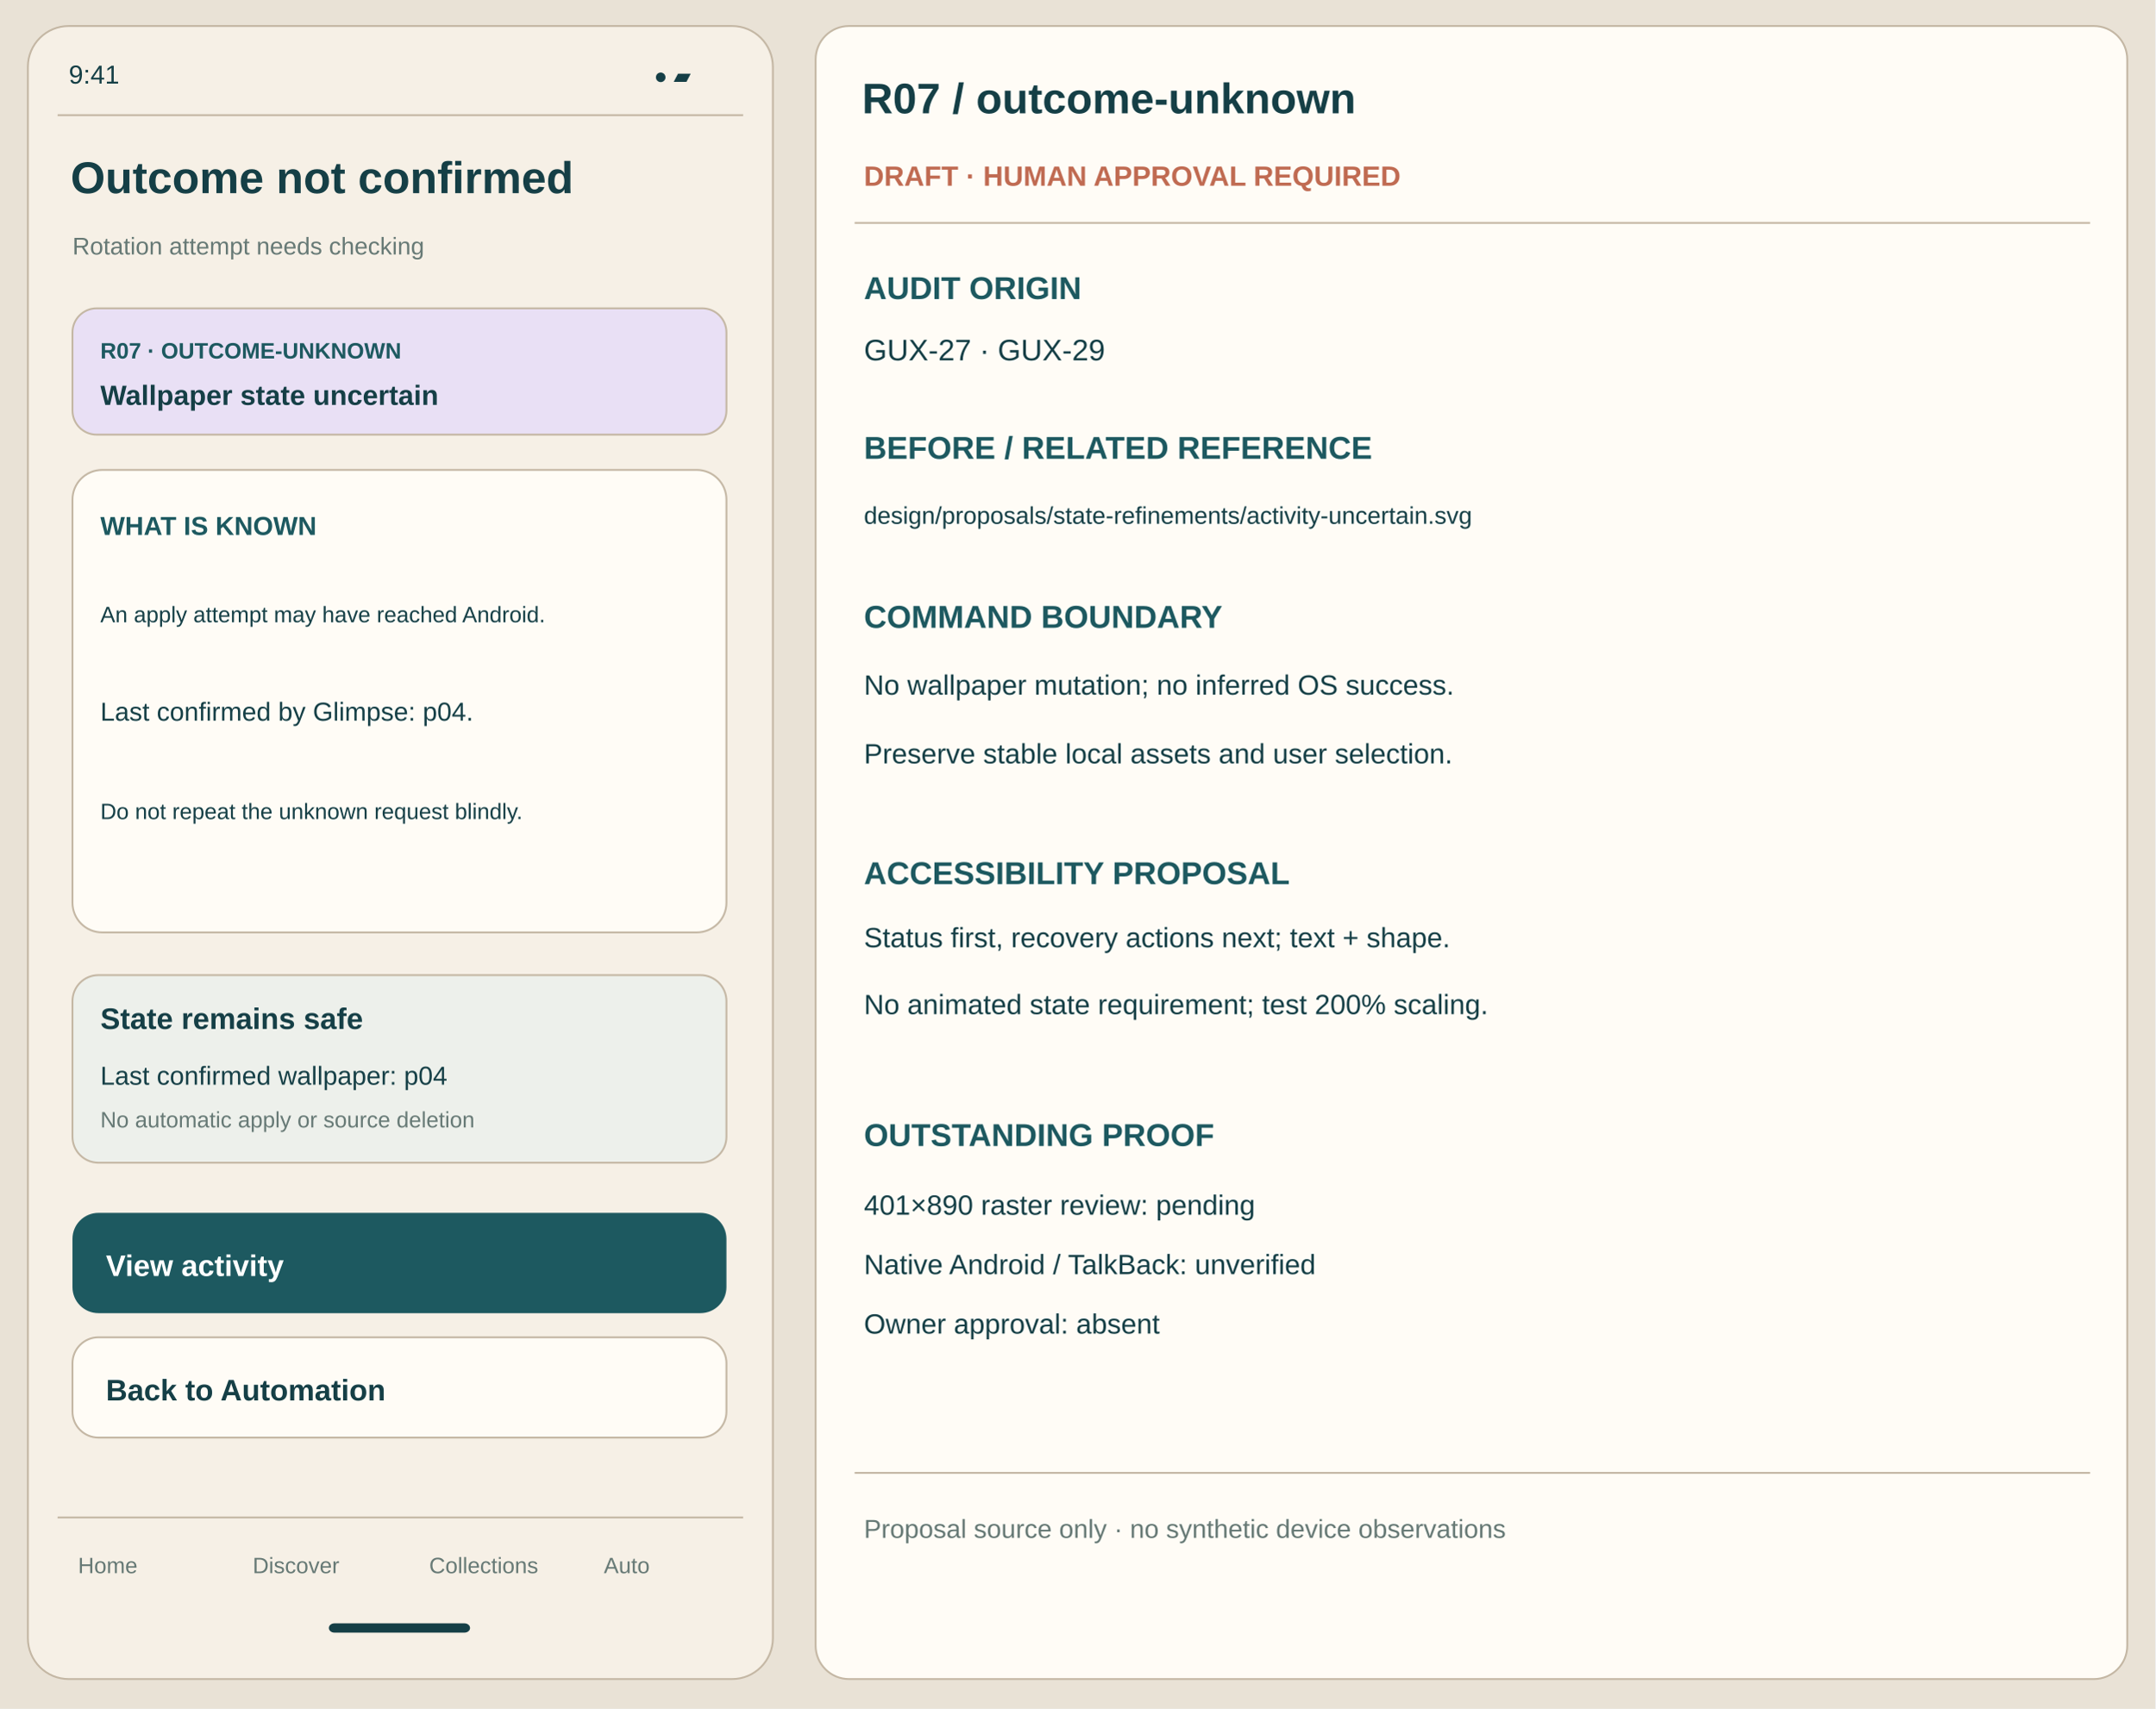
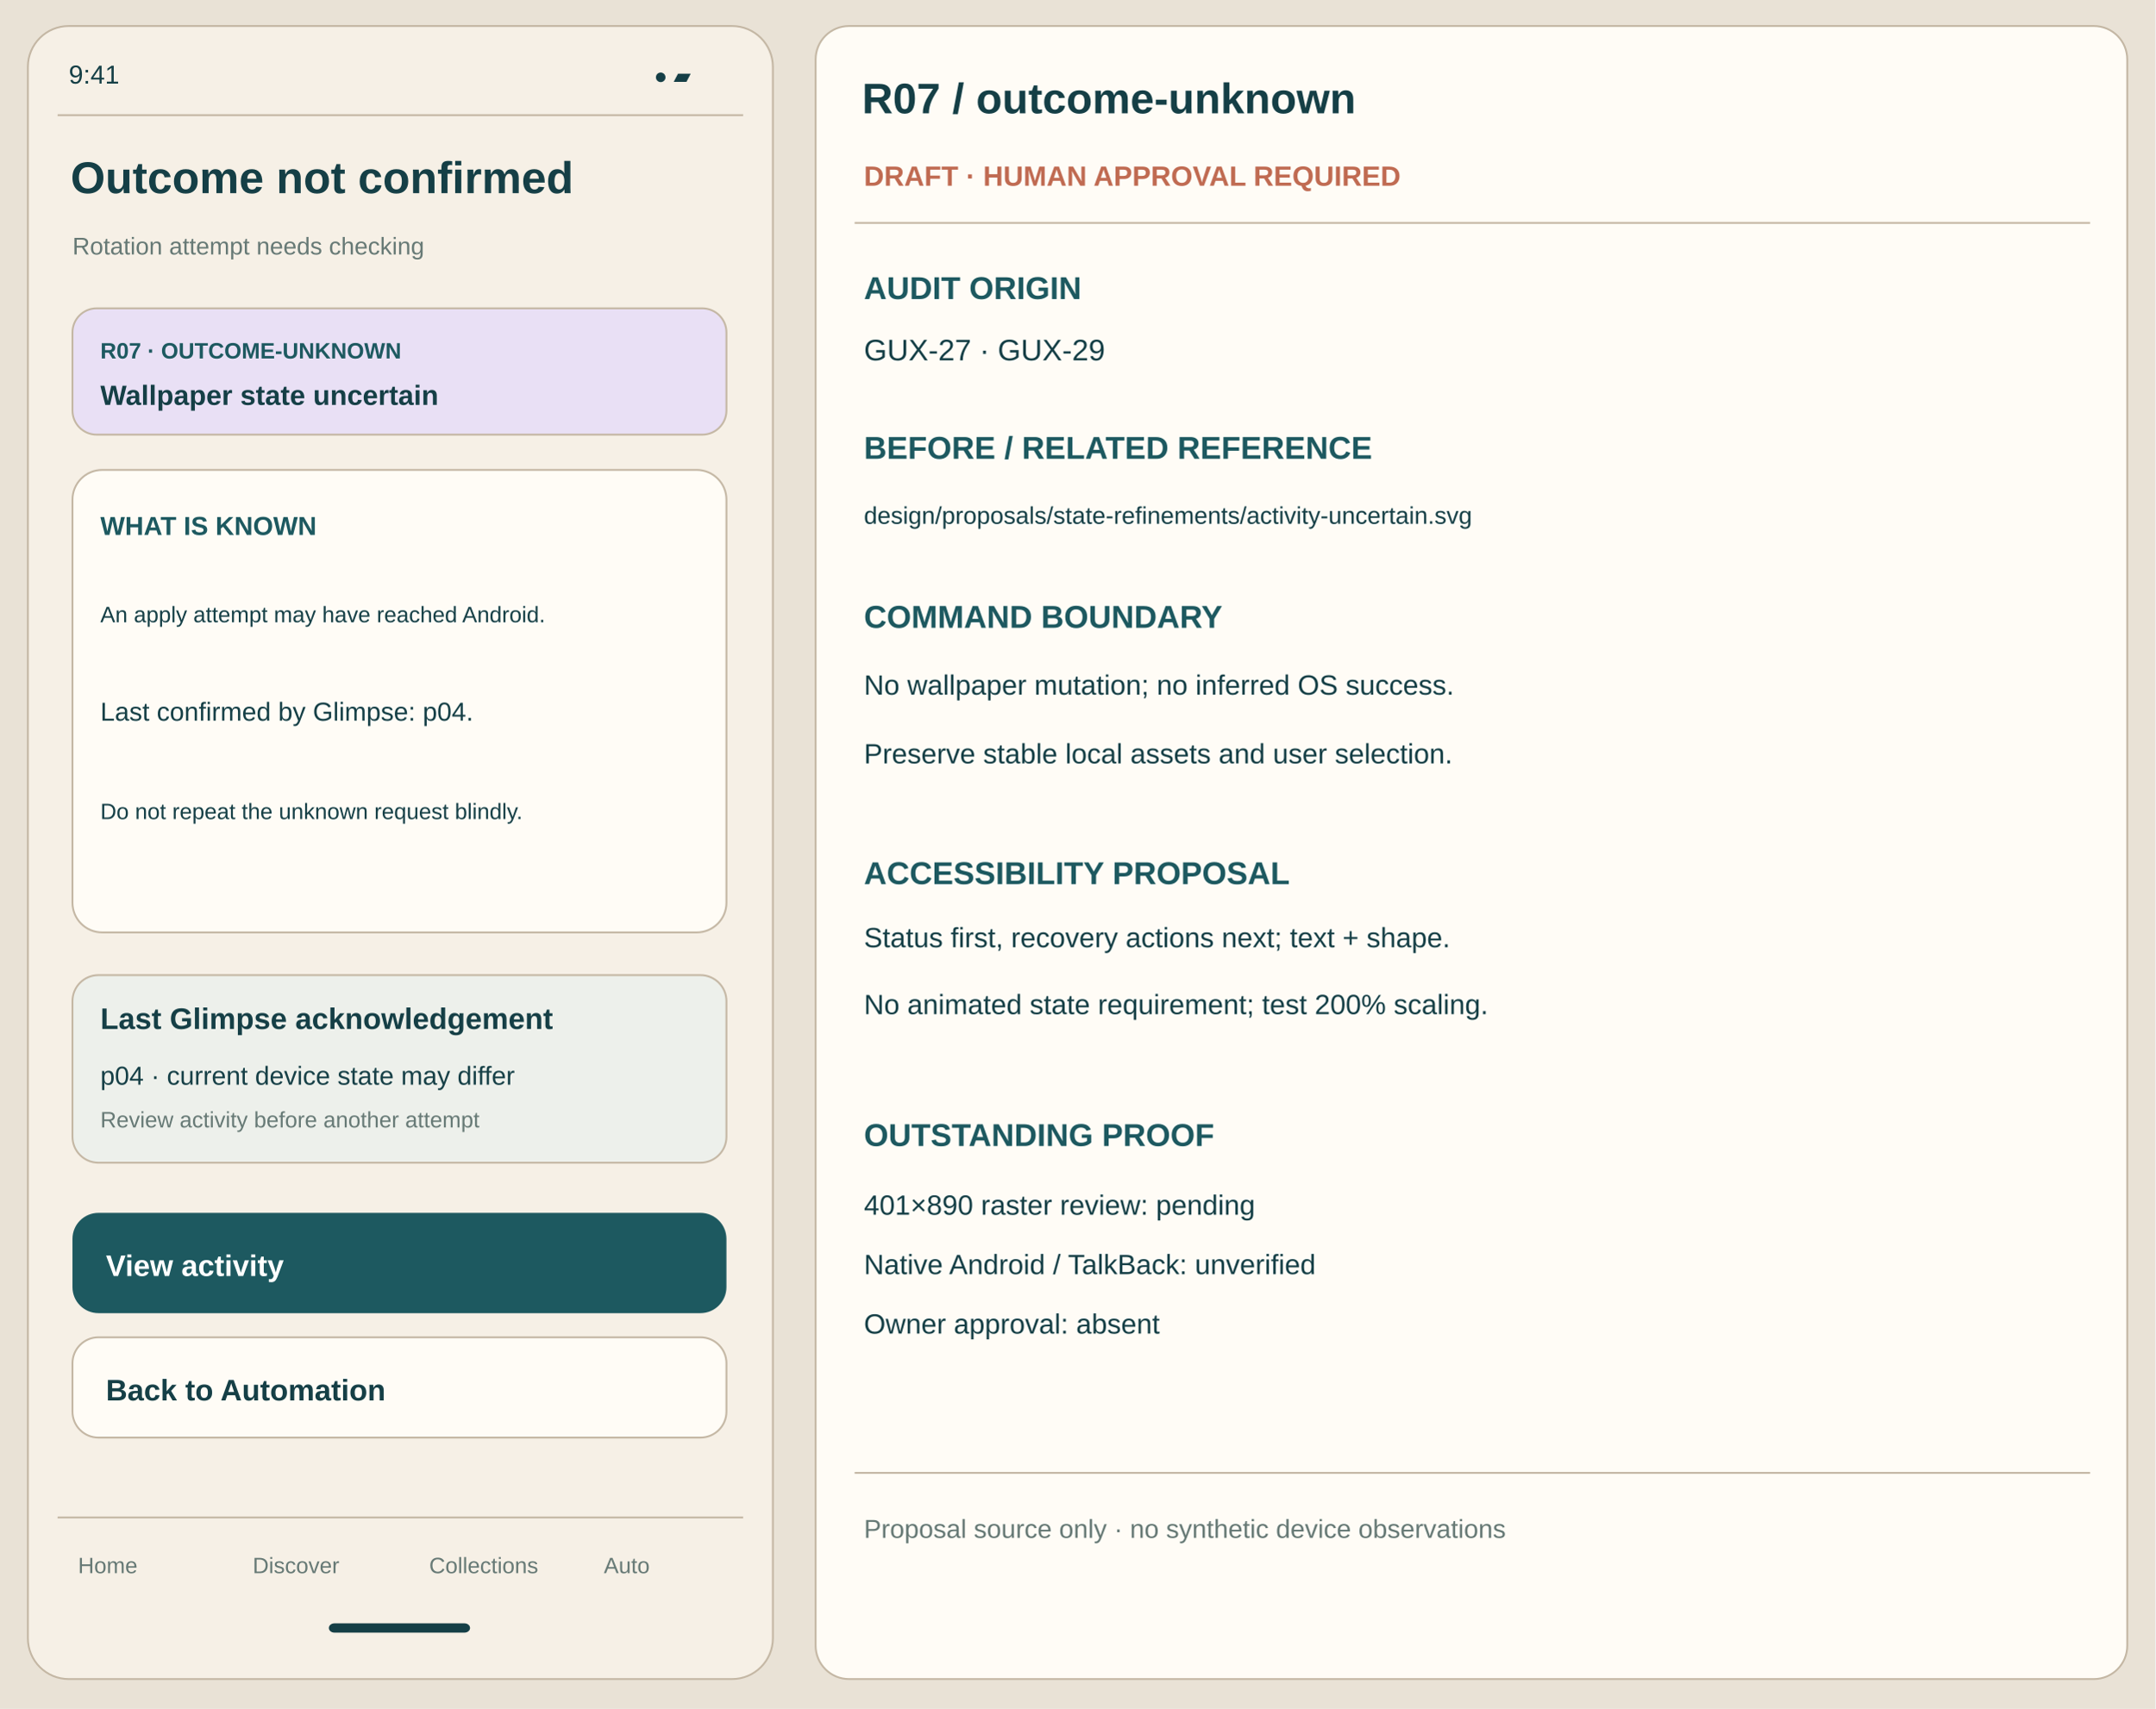
<svg xmlns="http://www.w3.org/2000/svg" width="1160" height="920" viewBox="0 0 1160 920" role="img" aria-label="R07 Outcome not confirmed draft visual reference">
  <rect x="0" y="0" width="1160" height="920" rx="0" fill="#E9E2D6" stroke="none" />
  <rect x="15" y="14" width="401" height="890" rx="22" fill="#F6F0E6" stroke="#C4B7A4" />
  <text x="37" y="45" font-family="Arial,Helvetica,sans-serif" font-size="14" fill="#153F46" font-weight="500">9:41</text>
  <text x="352" y="45" font-family="Arial,Helvetica,sans-serif" font-size="12" fill="#153F46" font-weight="500">● ▰</text>
  <path d="M31 62H400" stroke="#C4B7A4" />
  <text x="38" y="104" font-family="Arial,Helvetica,sans-serif" font-size="24" fill="#153F46" font-weight="700">Outcome not confirmed</text>
  <text x="39" y="137" font-family="Arial,Helvetica,sans-serif" font-size="13" fill="#667975" font-weight="500">Rotation attempt needs checking</text>
  <rect x="39" y="166" width="352" height="68" rx="13" fill="#E9E0F5" stroke="#C4B7A4" />
  <text x="54" y="193" font-family="Arial,Helvetica,sans-serif" font-size="12" fill="#1D5960" font-weight="700">R07 · OUTCOME-UNKNOWN</text>
  <text x="54" y="218" font-family="Arial,Helvetica,sans-serif" font-size="15" fill="#153F46" font-weight="700">Wallpaper state uncertain</text>
  <rect x="39" y="253" width="352" height="249" rx="16" fill="#FFFCF6" stroke="#C4B7A4" />
  <text x="54" y="288" font-family="Arial,Helvetica,sans-serif" font-size="14" fill="#1D5960" font-weight="700">WHAT IS KNOWN</text>
  <text x="54" y="335" font-family="Arial,Helvetica,sans-serif" font-size="12" fill="#153F46" font-weight="500">An apply attempt may have reached Android.</text>
  <text x="54" y="388" font-family="Arial,Helvetica,sans-serif" font-size="14" fill="#153F46" font-weight="500">Last confirmed by Glimpse: p04.</text>
  <text x="54" y="441" font-family="Arial,Helvetica,sans-serif" font-size="12" fill="#153F46" font-weight="500">Do not repeat the unknown request blindly.</text>
  <rect x="39" y="525" width="352" height="101" rx="14" fill="#EDF0EB" stroke="#C4B7A4" />
-   <text x="54" y="554" font-family="Arial,Helvetica,sans-serif" font-size="16" fill="#153F46" font-weight="700">State remains safe</text>
-   <text x="54" y="584" font-family="Arial,Helvetica,sans-serif" font-size="14" fill="#153F46" font-weight="500">Last confirmed wallpaper: p04</text>
-   <text x="54" y="607" font-family="Arial,Helvetica,sans-serif" font-size="12" fill="#667975" font-weight="500">No automatic apply or source deletion</text>
+   <text x="54" y="554" font-family="Arial,Helvetica,sans-serif" font-size="16" fill="#153F46" font-weight="700">Last Glimpse acknowledgement</text>
+   <text x="54" y="584" font-family="Arial,Helvetica,sans-serif" font-size="14" fill="#153F46" font-weight="500">p04 · current device state may differ</text>
+   <text x="54" y="607" font-family="Arial,Helvetica,sans-serif" font-size="12" fill="#667975" font-weight="500">Review activity before another attempt</text>
  <rect x="39" y="653" width="352" height="54" rx="14" fill="#1D5960" stroke="none" />
  <text x="57" y="687" font-family="Arial,Helvetica,sans-serif" font-size="16" fill="#FFFFFF" font-weight="700">View activity</text>
  <rect x="39" y="720" width="352" height="54" rx="14" fill="#FFFCF6" stroke="#C4B7A4" />
  <text x="57" y="754" font-family="Arial,Helvetica,sans-serif" font-size="16" fill="#153F46" font-weight="700">Back to Automation</text>
  <path d="M31 817H400" stroke="#C4B7A4" />
  <text x="42" y="847" font-family="Arial,Helvetica,sans-serif" font-size="12" fill="#667975" font-weight="500">Home</text>
  <text x="136" y="847" font-family="Arial,Helvetica,sans-serif" font-size="12" fill="#667975" font-weight="500">Discover</text>
  <text x="231" y="847" font-family="Arial,Helvetica,sans-serif" font-size="12" fill="#667975" font-weight="500">Collections</text>
  <text x="325" y="847" font-family="Arial,Helvetica,sans-serif" font-size="12" fill="#667975" font-weight="500">Auto</text>
  <rect x="177" y="874" width="76" height="5" rx="3" fill="#153F46" stroke="none" />
  <rect x="439" y="14" width="706" height="890" rx="18" fill="#FFFCF6" stroke="#C4B7A4" />
  <text x="464" y="61" font-family="Arial,Helvetica,sans-serif" font-size="23" fill="#153F46" font-weight="700">R07 / outcome-unknown</text>
  <text x="465" y="100" font-family="Arial,Helvetica,sans-serif" font-size="15" fill="#C06B52" font-weight="700">DRAFT · HUMAN APPROVAL REQUIRED</text>
  <path d="M460 120H1125" stroke="#C4B7A4" />
  <text x="465" y="161" font-family="Arial,Helvetica,sans-serif" font-size="17" fill="#1D5960" font-weight="700">AUDIT ORIGIN</text>
  <text x="465" y="194" font-family="Arial,Helvetica,sans-serif" font-size="16" fill="#153F46" font-weight="500">GUX-27 · GUX-29</text>
  <text x="465" y="247" font-family="Arial,Helvetica,sans-serif" font-size="17" fill="#1D5960" font-weight="700">BEFORE / RELATED REFERENCE</text>
  <text x="465" y="282" font-family="Arial,Helvetica,sans-serif" font-size="13" fill="#153F46" font-weight="500">design/proposals/state-refinements/activity-uncertain.svg</text>
  <text x="465" y="338" font-family="Arial,Helvetica,sans-serif" font-size="17" fill="#1D5960" font-weight="700">COMMAND BOUNDARY</text>
  <text x="465" y="374" font-family="Arial,Helvetica,sans-serif" font-size="15" fill="#153F46" font-weight="500">No wallpaper mutation; no inferred OS success.</text>
  <text x="465" y="411" font-family="Arial,Helvetica,sans-serif" font-size="15" fill="#153F46" font-weight="500">Preserve stable local assets and user selection.</text>
  <text x="465" y="476" font-family="Arial,Helvetica,sans-serif" font-size="17" fill="#1D5960" font-weight="700">ACCESSIBILITY PROPOSAL</text>
  <text x="465" y="510" font-family="Arial,Helvetica,sans-serif" font-size="15" fill="#153F46" font-weight="500">Status first, recovery actions next; text + shape.</text>
  <text x="465" y="546" font-family="Arial,Helvetica,sans-serif" font-size="15" fill="#153F46" font-weight="500">No animated state requirement; test 200% scaling.</text>
  <text x="465" y="617" font-family="Arial,Helvetica,sans-serif" font-size="17" fill="#1D5960" font-weight="700">OUTSTANDING PROOF</text>
  <text x="465" y="654" font-family="Arial,Helvetica,sans-serif" font-size="15" fill="#153F46" font-weight="500">401×890 raster review: pending</text>
  <text x="465" y="686" font-family="Arial,Helvetica,sans-serif" font-size="15" fill="#153F46" font-weight="500">Native Android / TalkBack: unverified</text>
  <text x="465" y="718" font-family="Arial,Helvetica,sans-serif" font-size="15" fill="#153F46" font-weight="500">Owner approval: absent</text>
  <path d="M460 793H1125" stroke="#C4B7A4" />
  <text x="465" y="828" font-family="Arial,Helvetica,sans-serif" font-size="14" fill="#667975" font-weight="500">Proposal source only · no synthetic device observations</text>
</svg>
